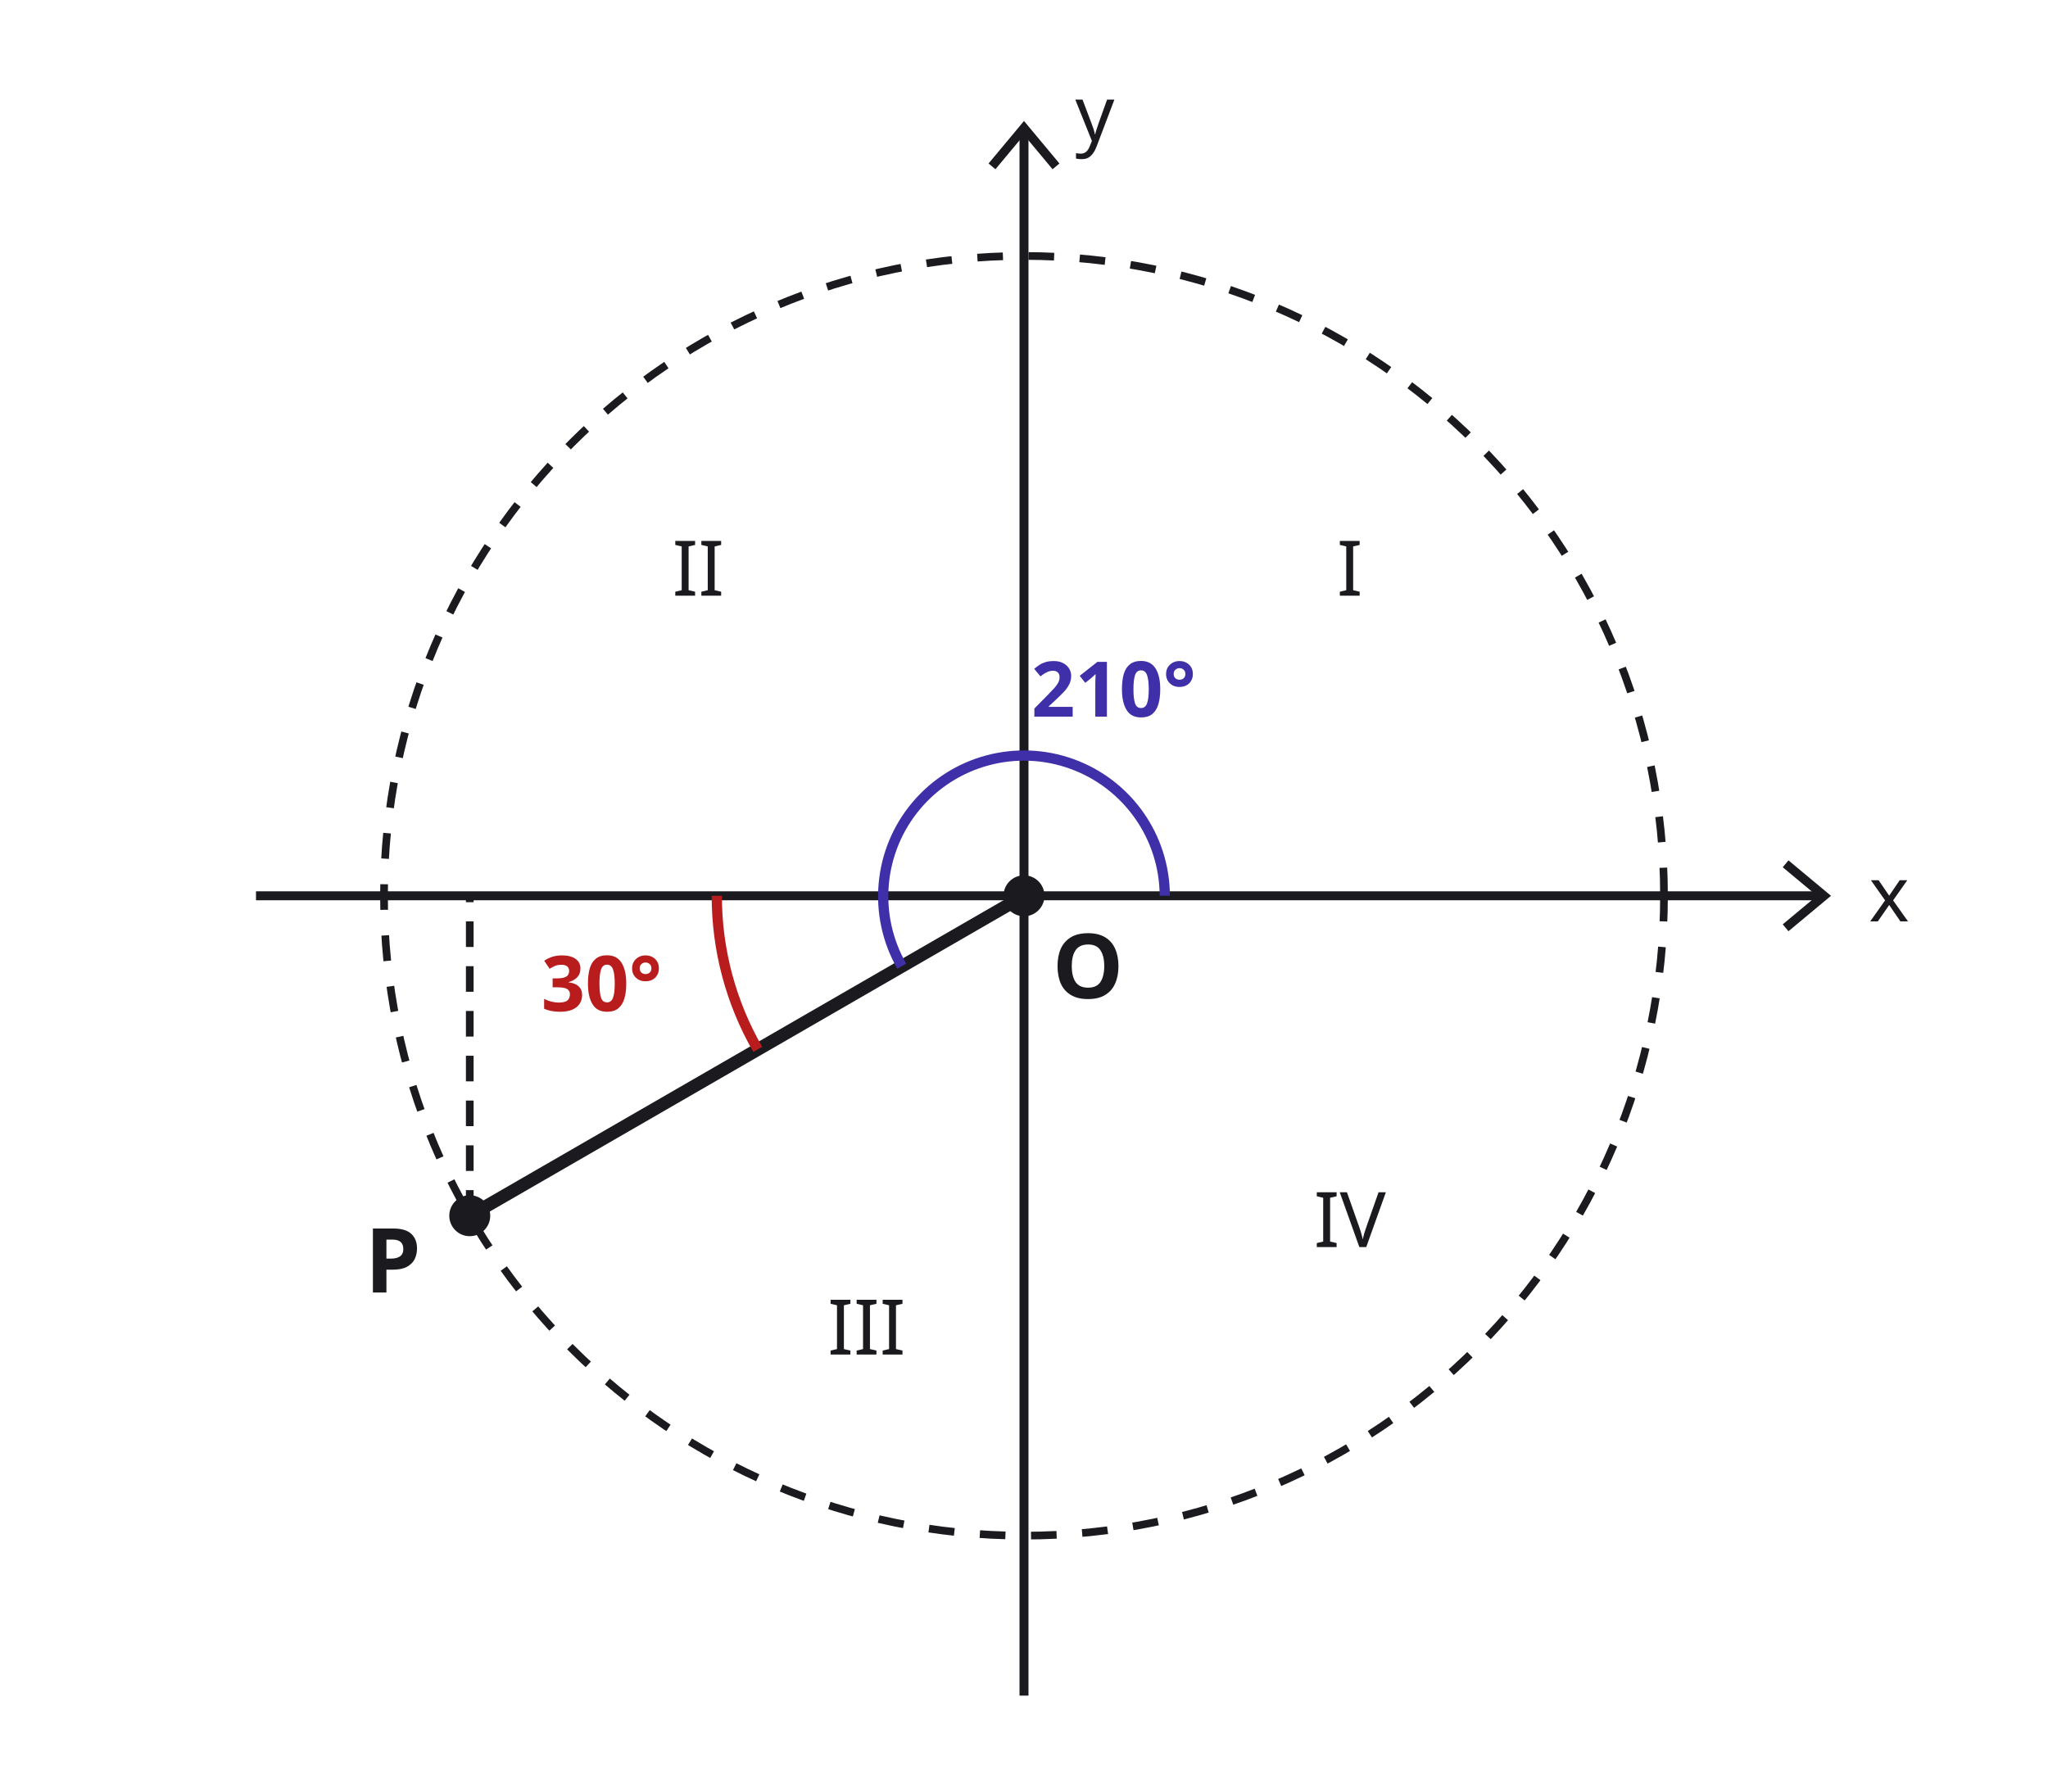
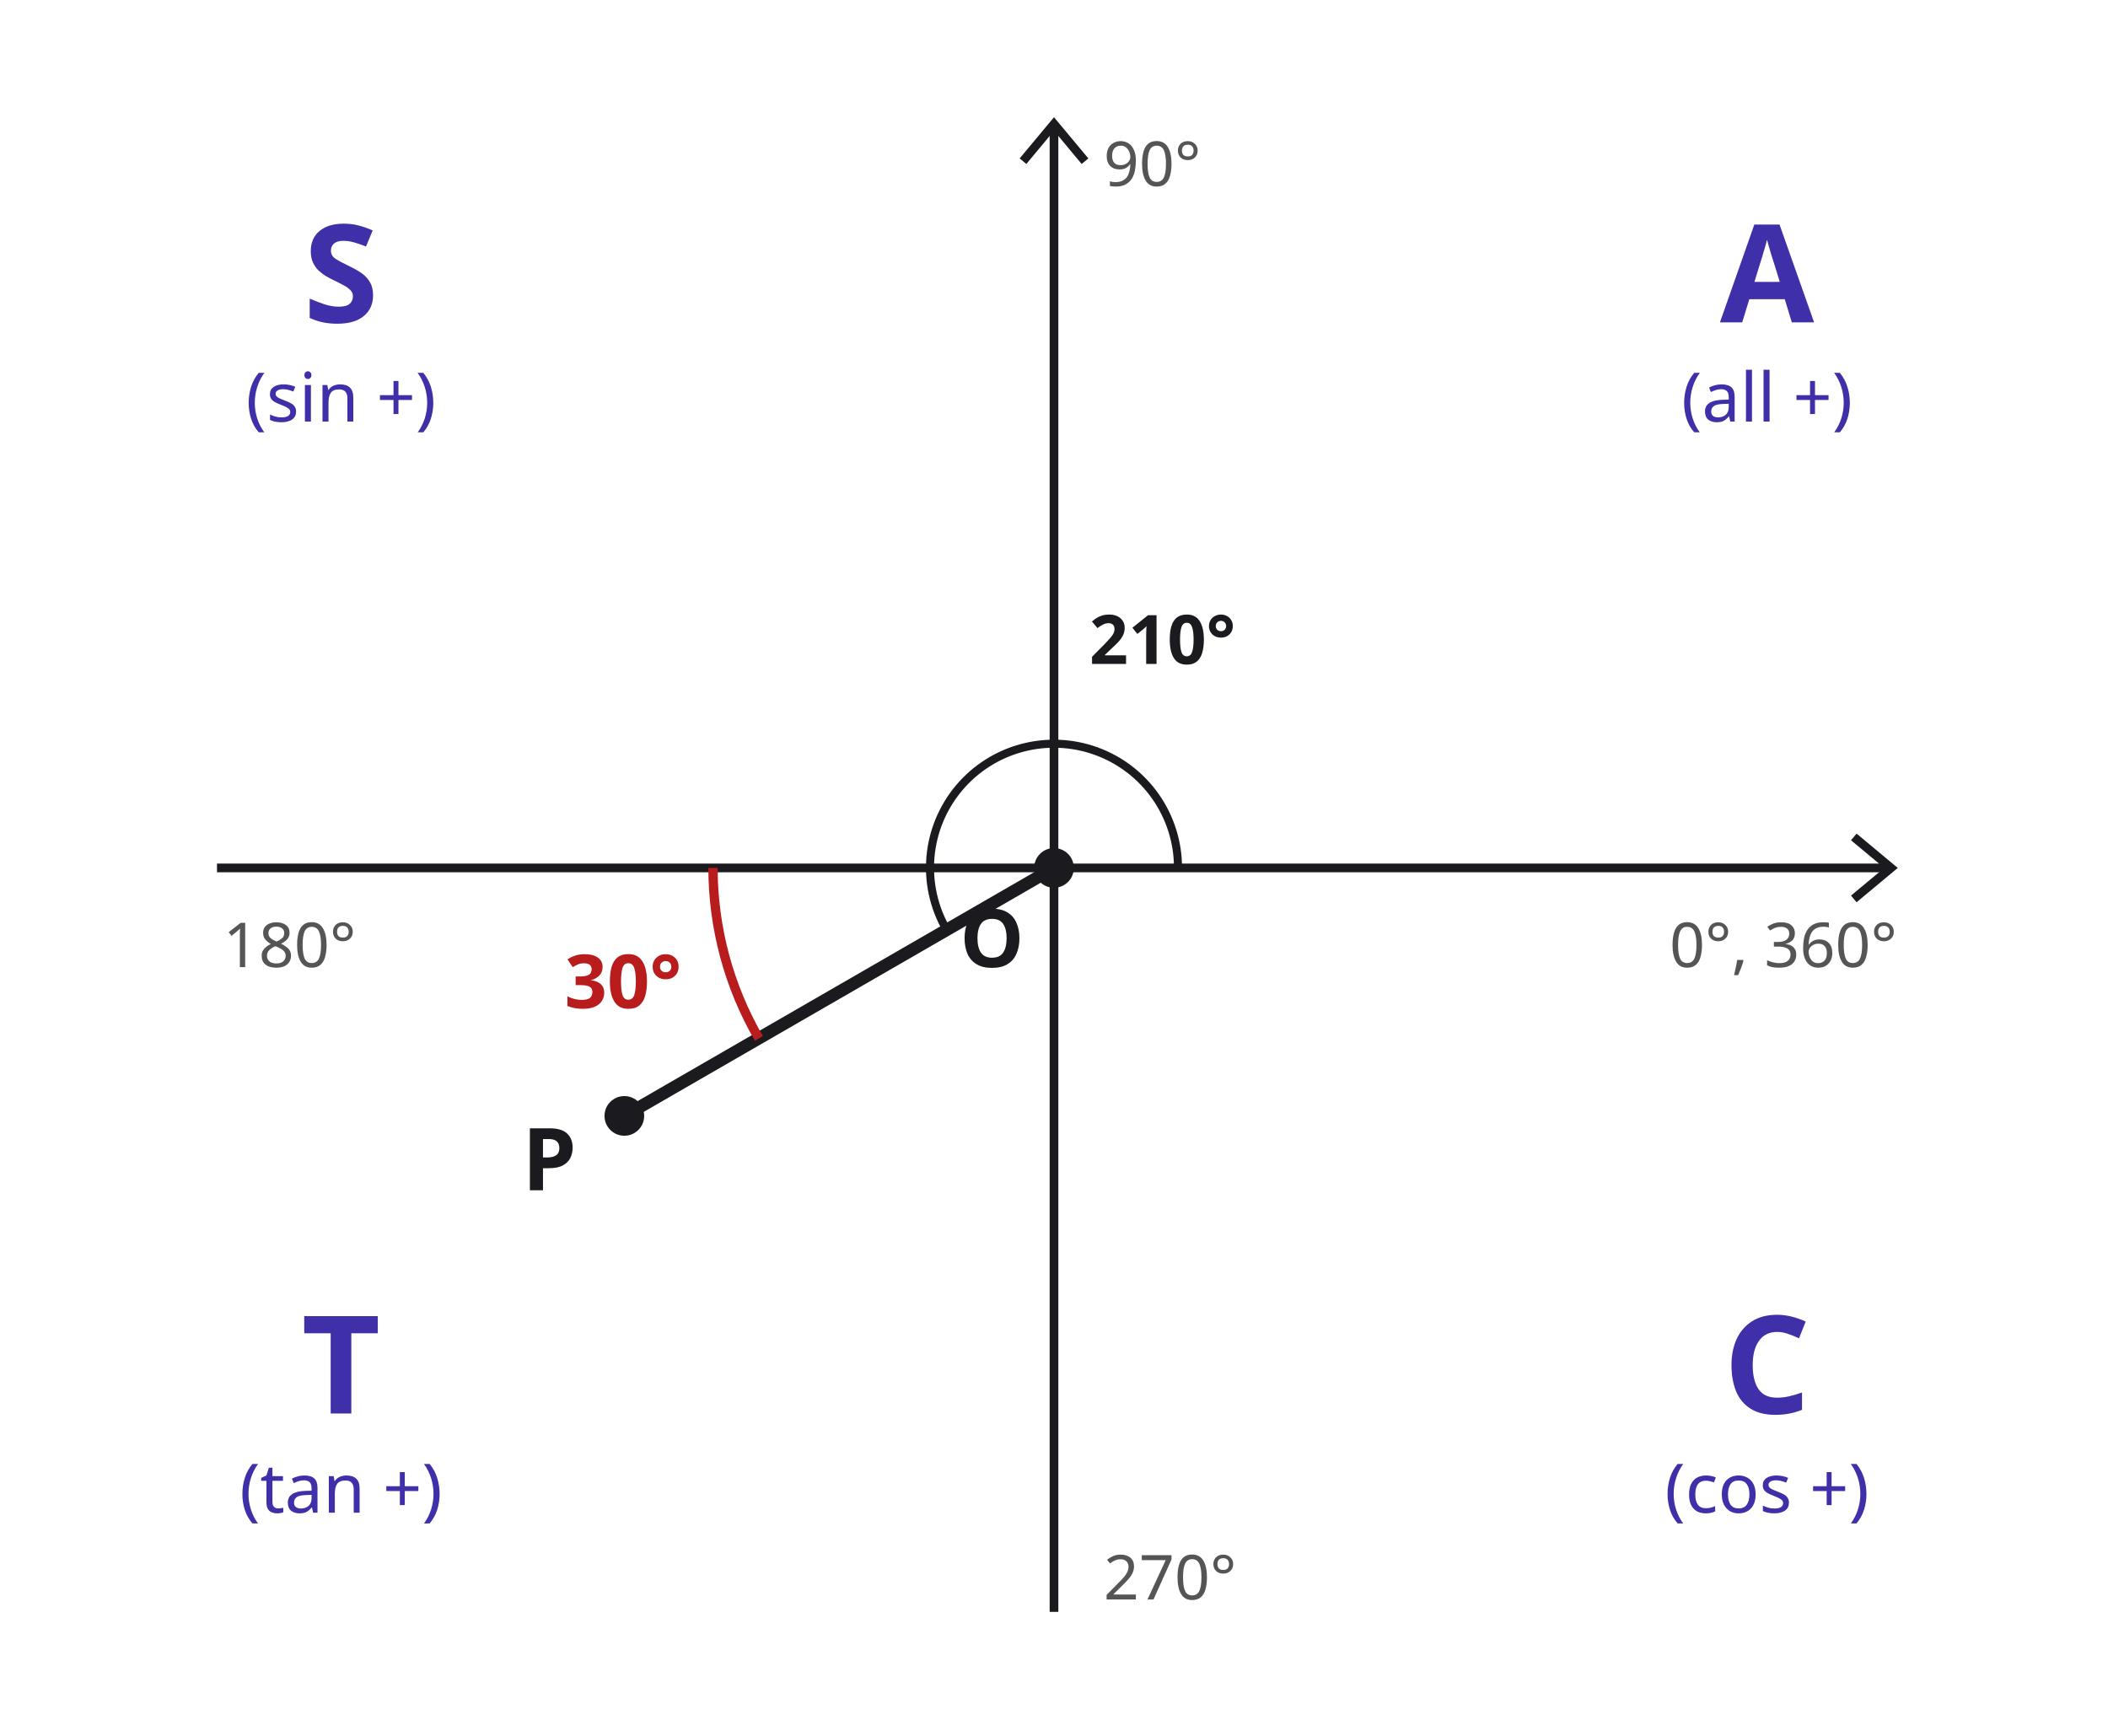
- <svg xmlns="http://www.w3.org/2000/svg" viewBox="0 0 320 280" width="320" height="280" role="img" aria-label="Axes with a circle about the origin O; a radius O P is turned 210 degrees from the positive x-axis into the third quadrant, making a 30 degree reference angle below the negative x-axis">
-   <path d="M40.0 140.0 L285.0 140.0" fill="none" stroke="#1a1a1f" stroke-width="1.4" />
-   <path d="M160.0 265.0 L160.0 20.0" fill="none" stroke="#1a1a1f" stroke-width="1.4" />
-   <path d="M279.0 135.0 L285.0 140.0 L279.0 145.0" fill="none" stroke="#1a1a1f" stroke-width="1.4" />
-   <path d="M155.0 26.0 L160.0 20.0 L165.0 26.0" fill="none" stroke="#1a1a1f" stroke-width="1.4" />
-   <text x="292.0" y="144.0" font-family="system-ui, sans-serif" font-size="12" fill="#1a1a1f" text-anchor="start">x</text>
-   <text x="168.0" y="22.0" font-family="system-ui, sans-serif" font-size="12" fill="#1a1a1f" text-anchor="start">y</text>
-   <circle cx="160" cy="140" r="100" fill="none" stroke="#1a1a1f" stroke-width="1.2" stroke-dasharray="4 4" />
-   <path d="M160.0 140.0 L73.4 190.0" fill="none" stroke="#1a1a1f" stroke-width="2" />
-   <path d="M73.4 190.0 L73.4 140.0" fill="none" stroke="#1a1a1f" stroke-width="1.2" stroke-dasharray="4 3" />
-   <circle cx="160.0" cy="140.0" r="3.2" fill="#1a1a1f" />
-   <text x="170.0" y="156.0" font-family="system-ui, sans-serif" font-size="14" font-weight="700" fill="#1a1a1f" text-anchor="middle">O</text>
-   <circle cx="73.4" cy="190.0" r="3.2" fill="#1a1a1f" />
-   <text x="61.4" y="202.0" font-family="system-ui, sans-serif" font-size="14" font-weight="700" fill="#1a1a1f" text-anchor="middle">P</text>
-   <path d="M182.0 140.0 A22.0 22.0 0 1 0 140.9 151.0" fill="none" stroke="#3f2fa8" stroke-width="1.6" />
-   <text x="174.0" y="112.0" font-family="system-ui, sans-serif" font-size="12" font-weight="700" fill="#3f2fa8" text-anchor="middle">210°</text>
-   <path d="M112.0 140.0 A48.0 48.0 0 0 0 118.4 164.0" fill="none" stroke="#b91c1c" stroke-width="1.6" />
-   <text x="94.0" y="158.0" font-family="system-ui, sans-serif" font-size="12" font-weight="700" fill="#b91c1c" text-anchor="middle">30°</text>
-   <text x="210.9" y="93.1" font-family="system-ui, sans-serif" font-size="12" fill="#1a1a1f" text-anchor="middle">I</text>
-   <text x="109.1" y="93.1" font-family="system-ui, sans-serif" font-size="12" fill="#1a1a1f" text-anchor="middle">II</text>
-   <text x="135.4" y="211.7" font-family="system-ui, sans-serif" font-size="12" fill="#1a1a1f" text-anchor="middle">III</text>
-   <text x="210.9" y="194.9" font-family="system-ui, sans-serif" font-size="12" fill="#1a1a1f" text-anchor="middle">IV</text>
+ <svg xmlns="http://www.w3.org/2000/svg" viewBox="0 0 340 280" width="340" height="280" role="img" aria-label="The quadrant diagram: All positive in the first quadrant, Sine in the second, Tangent in the third, Cosine in the fourth; a line O P turned 210 degrees from the positive x axis, making a basic angle of 30 degrees with the x axis">
+   <path d="M35.0 140.0 L305.0 140.0" fill="none" stroke="#1a1a1f" stroke-width="1.4" />
+   <path d="M170.0 260.0 L170.0 20.0" fill="none" stroke="#1a1a1f" stroke-width="1.4" />
+   <path d="M299.0 135.0 L305.0 140.0 L299.0 145.0" fill="none" stroke="#1a1a1f" stroke-width="1.4" />
+   <path d="M165.0 26.0 L170.0 20.0 L175.0 26.0" fill="none" stroke="#1a1a1f" stroke-width="1.4" />
+   <text x="306.0" y="156.0" font-family="system-ui, sans-serif" font-size="10" font-weight="400" fill="#555" text-anchor="end">0°, 360°</text>
+   <text x="178.0" y="30.0" font-family="system-ui, sans-serif" font-size="10" font-weight="400" fill="#555" text-anchor="start">90°</text>
+   <text x="36.0" y="156.0" font-family="system-ui, sans-serif" font-size="10" font-weight="400" fill="#555" text-anchor="start">180°</text>
+   <text x="178.0" y="258.0" font-family="system-ui, sans-serif" font-size="10" font-weight="400" fill="#555" text-anchor="start">270°</text>
+   <text x="285.0" y="52.0" font-family="system-ui, sans-serif" font-size="22" font-weight="700" fill="#3f2fa8" text-anchor="middle">A</text>
+   <text x="285.0" y="68.0" font-family="system-ui, sans-serif" font-size="11" font-weight="400" fill="#3f2fa8" text-anchor="middle">(all +)</text>
+   <text x="55.0" y="52.0" font-family="system-ui, sans-serif" font-size="22" font-weight="700" fill="#3f2fa8" text-anchor="middle">S</text>
+   <text x="55.0" y="68.0" font-family="system-ui, sans-serif" font-size="11" font-weight="400" fill="#3f2fa8" text-anchor="middle">(sin +)</text>
+   <text x="55.0" y="228.0" font-family="system-ui, sans-serif" font-size="22" font-weight="700" fill="#3f2fa8" text-anchor="middle">T</text>
+   <text x="55.0" y="244.0" font-family="system-ui, sans-serif" font-size="11" font-weight="400" fill="#3f2fa8" text-anchor="middle">(tan +)</text>
+   <text x="285.0" y="228.0" font-family="system-ui, sans-serif" font-size="22" font-weight="700" fill="#3f2fa8" text-anchor="middle">C</text>
+   <text x="285.0" y="244.0" font-family="system-ui, sans-serif" font-size="11" font-weight="400" fill="#3f2fa8" text-anchor="middle">(cos +)</text>
+   <path d="M170.0 140.0 L100.7 180.0" fill="none" stroke="#1a1a1f" stroke-width="2.0" />
+   <path d="M190.0 140.0 A20 20 0 1 0 152.7 150.0" fill="none" stroke="#1a1a1f" stroke-width="1.3" />
+   <text x="175.7" y="107.1" font-family="system-ui, sans-serif" font-size="11" font-weight="700" fill="#1a1a1f" text-anchor="start">210°</text>
+   <path d="M115.0 140.0 A55 55 0 0 0 122.4 167.5" fill="none" stroke="#b91c1c" stroke-width="1.5" />
+   <text x="100.5" y="162.6" font-family="system-ui, sans-serif" font-size="12" font-weight="700" fill="#b91c1c" text-anchor="middle">30°</text>
+   <circle cx="100.7" cy="180.0" r="3.2" fill="#1a1a1f" />
+   <text x="88.6" y="192.0" font-family="system-ui, sans-serif" font-size="14" font-weight="700" fill="#1a1a1f" text-anchor="middle">P</text>
+   <circle cx="170.0" cy="140.0" r="3.2" fill="#1a1a1f" />
+   <text x="160.0" y="156.0" font-family="system-ui, sans-serif" font-size="13" font-weight="700" fill="#1a1a1f" text-anchor="middle">O</text>
</svg>
